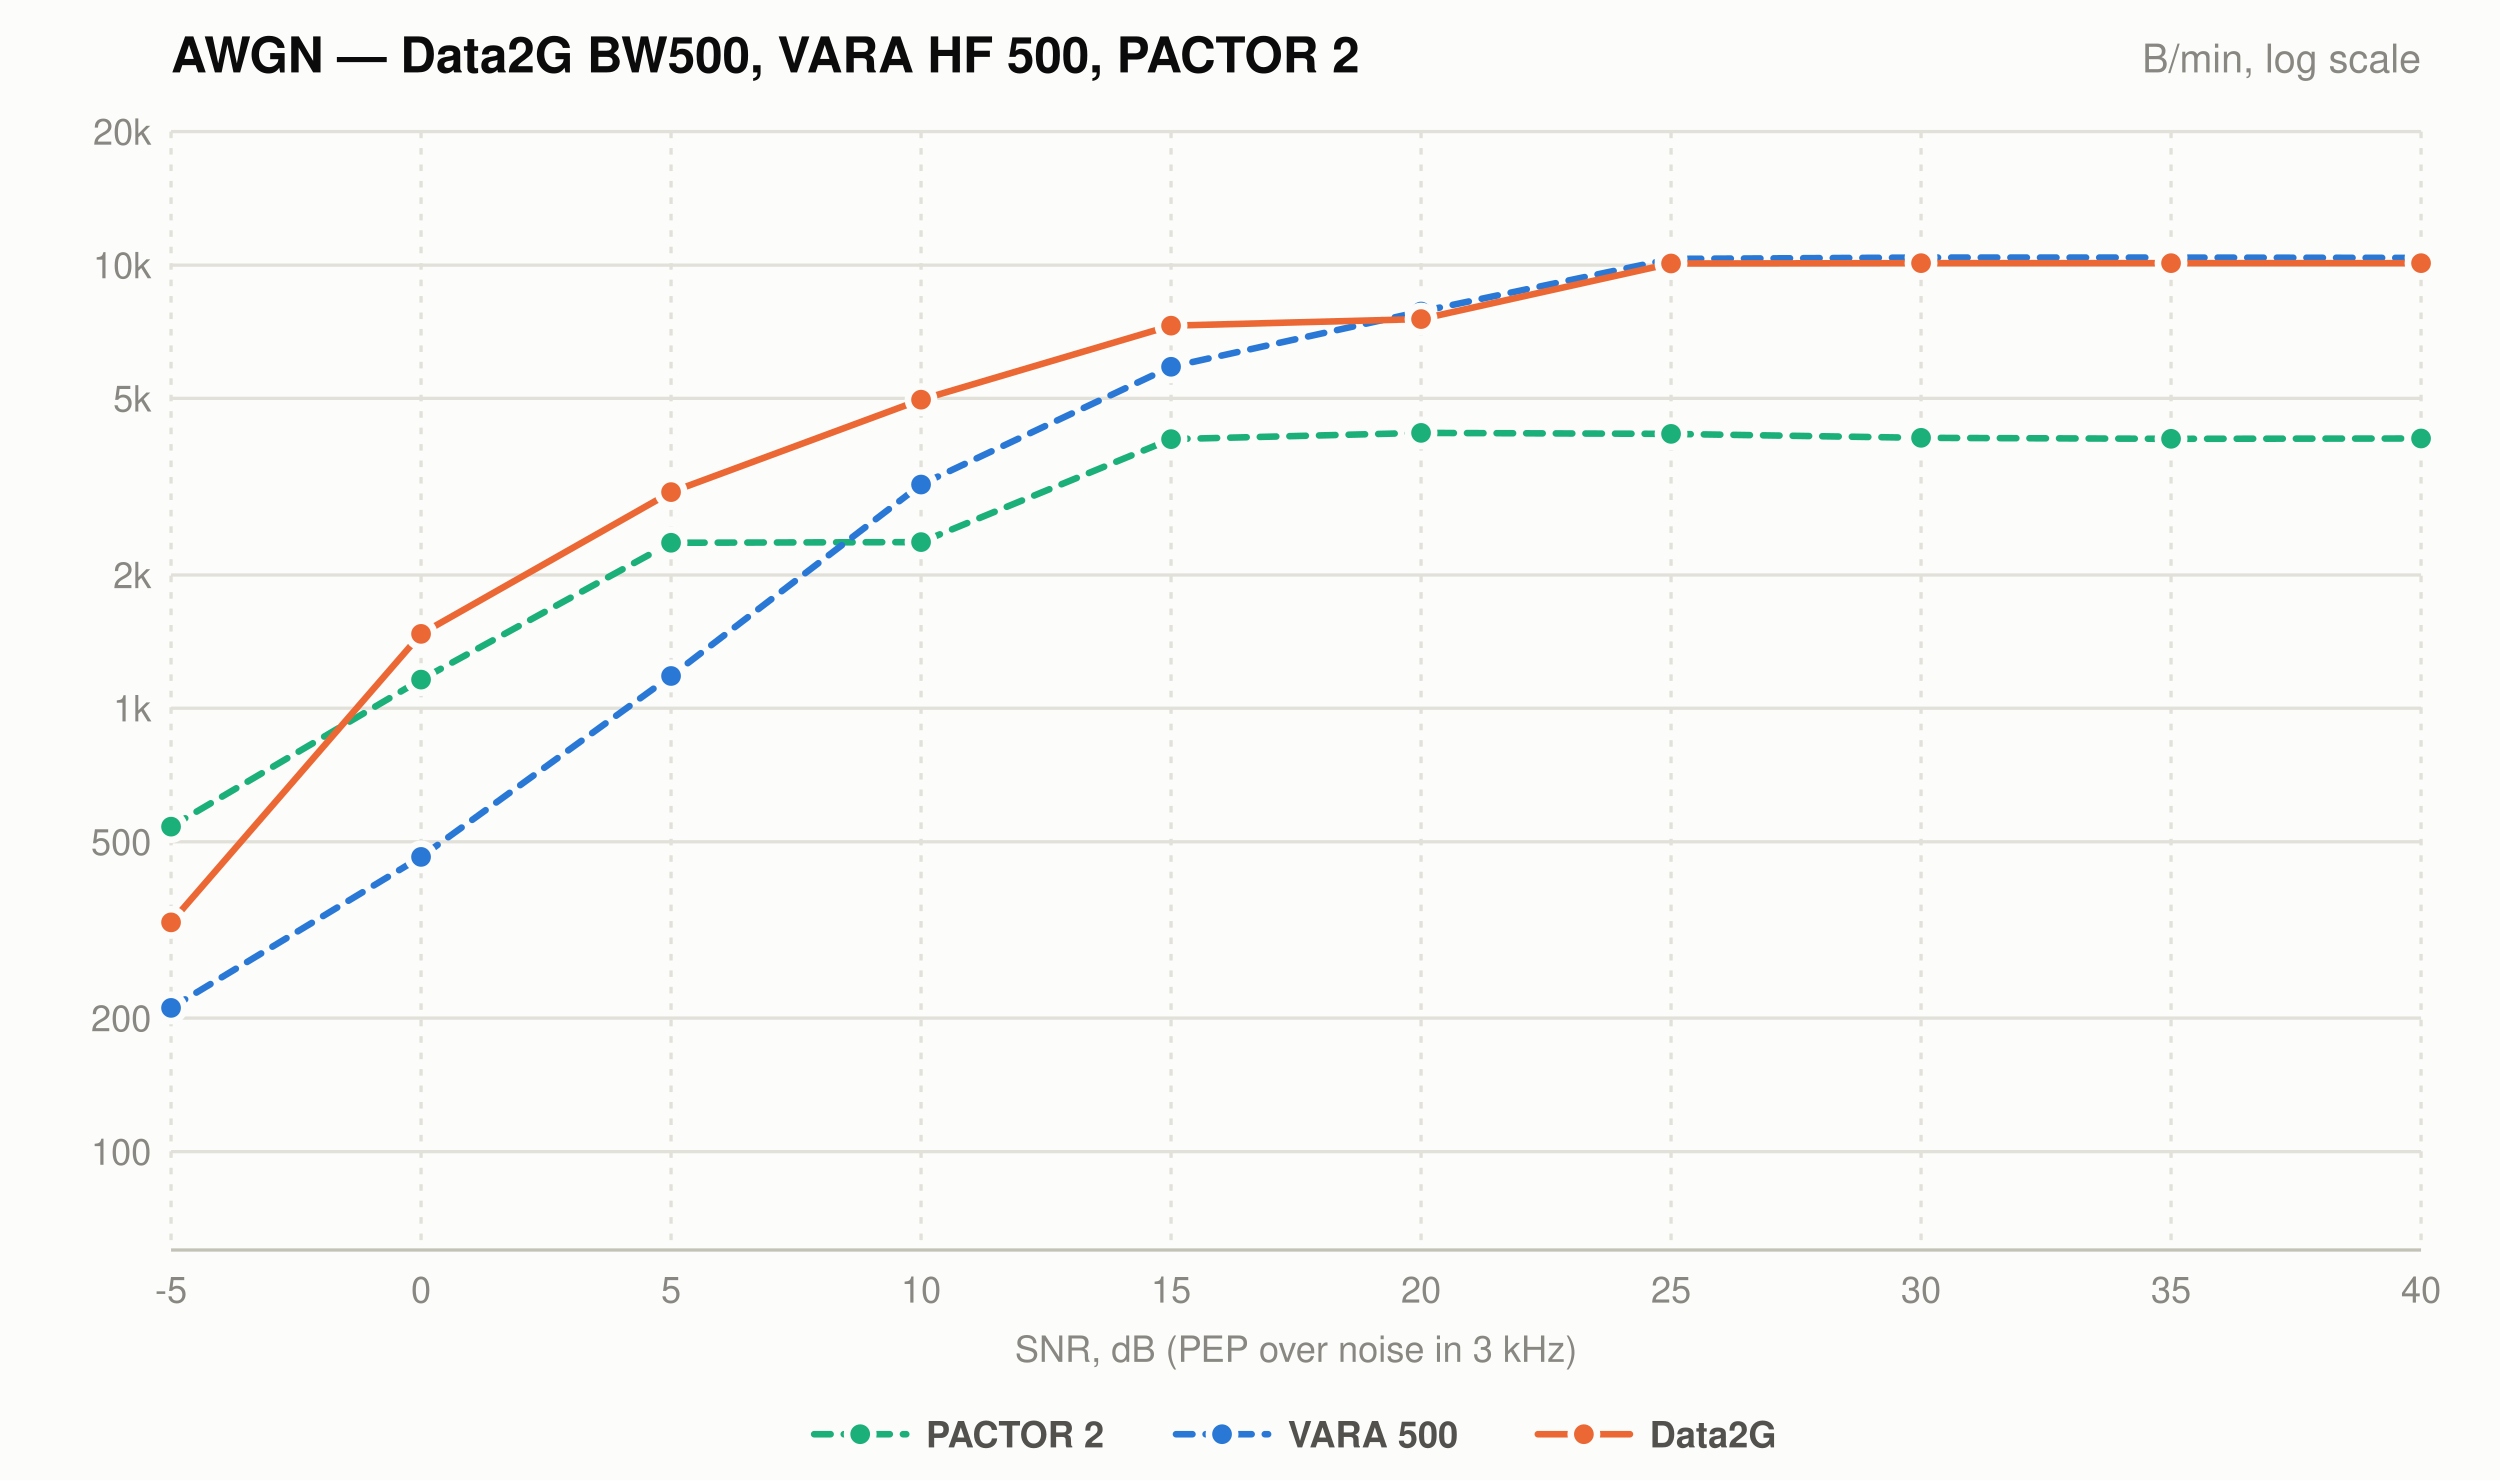
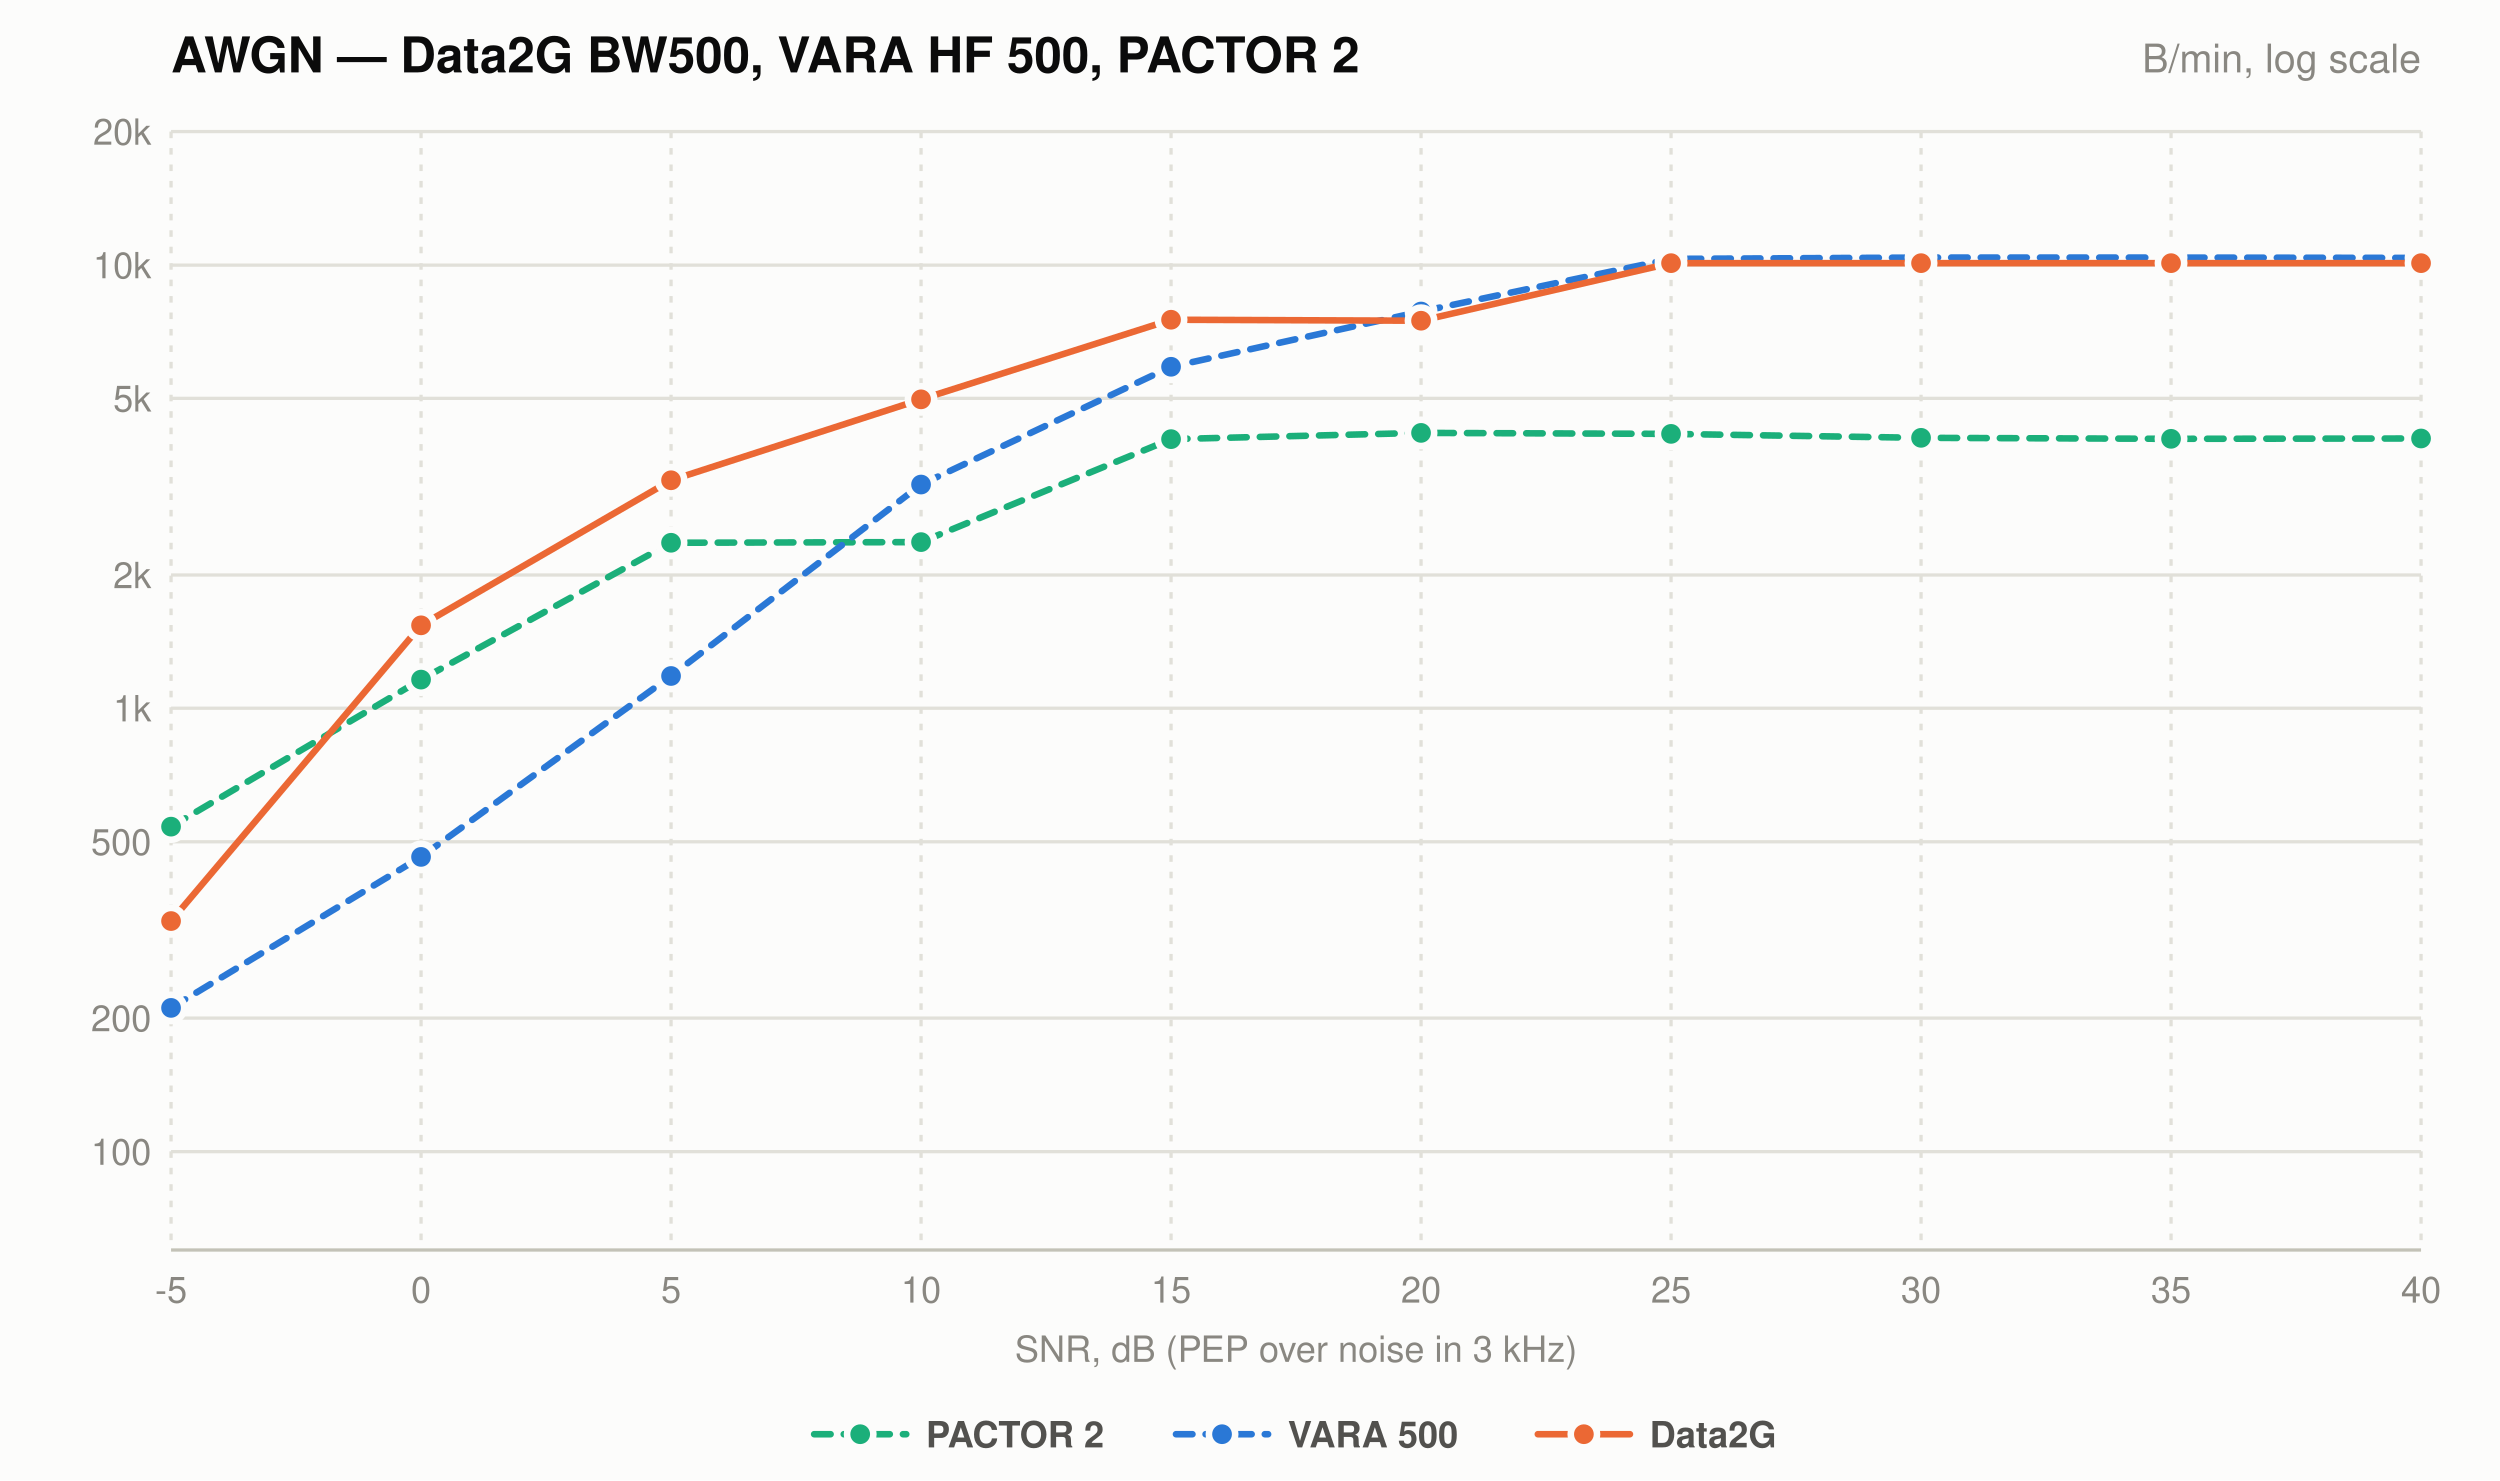
<svg xmlns="http://www.w3.org/2000/svg" viewBox="0 0 760 450" width="760" height="450" font-family="-apple-system, BlinkMacSystemFont, 'Segoe UI', Helvetica, Arial, sans-serif">
  <rect width="760" height="450" fill="#fcfcfb" />
  <text x="52" y="22" font-size="15" font-weight="600" fill="#0b0b0b">AWGN — Data2G BW500, VARA HF 500, PACTOR 2</text>
  <text x="736" y="22" font-size="12" fill="#898781" text-anchor="end">B/min, log scale</text>
  <line x1="52" x2="736" y1="350.1" y2="350.1" stroke="#e1e0d9" />
  <text x="46" y="354.1" font-size="11" fill="#898781" text-anchor="end">100</text>
  <line x1="52" x2="736" y1="309.5" y2="309.5" stroke="#e1e0d9" />
  <text x="46" y="313.5" font-size="11" fill="#898781" text-anchor="end">200</text>
  <line x1="52" x2="736" y1="255.9" y2="255.9" stroke="#e1e0d9" />
  <text x="46" y="259.9" font-size="11" fill="#898781" text-anchor="end">500</text>
  <line x1="52" x2="736" y1="215.3" y2="215.3" stroke="#e1e0d9" />
  <text x="46" y="219.3" font-size="11" fill="#898781" text-anchor="end">1k</text>
  <line x1="52" x2="736" y1="174.8" y2="174.8" stroke="#e1e0d9" />
  <text x="46" y="178.8" font-size="11" fill="#898781" text-anchor="end">2k</text>
  <line x1="52" x2="736" y1="121.1" y2="121.1" stroke="#e1e0d9" />
  <text x="46" y="125.1" font-size="11" fill="#898781" text-anchor="end">5k</text>
  <line x1="52" x2="736" y1="80.6" y2="80.6" stroke="#e1e0d9" />
  <text x="46" y="84.6" font-size="11" fill="#898781" text-anchor="end">10k</text>
  <line x1="52" x2="736" y1="40.0" y2="40.0" stroke="#e1e0d9" />
  <text x="46" y="44.0" font-size="11" fill="#898781" text-anchor="end">20k</text>
  <line x1="52.0" x2="52.0" y1="40" y2="380" stroke="#e1e0d9" stroke-dasharray="2 3" />
  <text x="52.0" y="396" font-size="11" fill="#898781" text-anchor="middle">-5</text>
  <line x1="128.0" x2="128.0" y1="40" y2="380" stroke="#e1e0d9" stroke-dasharray="2 3" />
  <text x="128.0" y="396" font-size="11" fill="#898781" text-anchor="middle">0</text>
  <line x1="204.0" x2="204.0" y1="40" y2="380" stroke="#e1e0d9" stroke-dasharray="2 3" />
  <text x="204.0" y="396" font-size="11" fill="#898781" text-anchor="middle">5</text>
  <line x1="280.0" x2="280.0" y1="40" y2="380" stroke="#e1e0d9" stroke-dasharray="2 3" />
  <text x="280.0" y="396" font-size="11" fill="#898781" text-anchor="middle">10</text>
  <line x1="356.0" x2="356.0" y1="40" y2="380" stroke="#e1e0d9" stroke-dasharray="2 3" />
  <text x="356.0" y="396" font-size="11" fill="#898781" text-anchor="middle">15</text>
  <line x1="432.0" x2="432.0" y1="40" y2="380" stroke="#e1e0d9" stroke-dasharray="2 3" />
  <text x="432.0" y="396" font-size="11" fill="#898781" text-anchor="middle">20</text>
  <line x1="508.0" x2="508.0" y1="40" y2="380" stroke="#e1e0d9" stroke-dasharray="2 3" />
  <text x="508.0" y="396" font-size="11" fill="#898781" text-anchor="middle">25</text>
  <line x1="584.0" x2="584.0" y1="40" y2="380" stroke="#e1e0d9" stroke-dasharray="2 3" />
  <text x="584.0" y="396" font-size="11" fill="#898781" text-anchor="middle">30</text>
  <line x1="660.0" x2="660.0" y1="40" y2="380" stroke="#e1e0d9" stroke-dasharray="2 3" />
  <text x="660.0" y="396" font-size="11" fill="#898781" text-anchor="middle">35</text>
  <line x1="736.0" x2="736.0" y1="40" y2="380" stroke="#e1e0d9" stroke-dasharray="2 3" />
  <text x="736.0" y="396" font-size="11" fill="#898781" text-anchor="middle">40</text>
  <line x1="52" x2="736" y1="380" y2="380" stroke="#c3c2b7" />
  <text x="394.0" y="414" font-size="11" fill="#898781" text-anchor="middle">SNR, dB (PEP over noise in 3 kHz)</text>
  <path d="M52.0,251.3L128.0,206.6L204.0,165.0L280.0,164.8L356.0,133.5L432.0,131.6L508.0,131.9L584.0,133.1L660.0,133.4L736.0,133.3" fill="none" stroke="#1baf7a" stroke-width="2" stroke-linejoin="round" stroke-linecap="round" stroke-dasharray="5 4" />
  <circle cx="52.0" cy="251.3" r="4" fill="#1baf7a" stroke="#fcfcfb" stroke-width="2" />
  <circle cx="128.0" cy="206.6" r="4" fill="#1baf7a" stroke="#fcfcfb" stroke-width="2" />
  <circle cx="204.0" cy="165.0" r="4" fill="#1baf7a" stroke="#fcfcfb" stroke-width="2" />
  <circle cx="280.0" cy="164.8" r="4" fill="#1baf7a" stroke="#fcfcfb" stroke-width="2" />
  <circle cx="356.0" cy="133.5" r="4" fill="#1baf7a" stroke="#fcfcfb" stroke-width="2" />
  <circle cx="432.0" cy="131.6" r="4" fill="#1baf7a" stroke="#fcfcfb" stroke-width="2" />
  <circle cx="508.0" cy="131.9" r="4" fill="#1baf7a" stroke="#fcfcfb" stroke-width="2" />
  <circle cx="584.0" cy="133.1" r="4" fill="#1baf7a" stroke="#fcfcfb" stroke-width="2" />
  <circle cx="660.0" cy="133.4" r="4" fill="#1baf7a" stroke="#fcfcfb" stroke-width="2" />
  <circle cx="736.0" cy="133.3" r="4" fill="#1baf7a" stroke="#fcfcfb" stroke-width="2" />
  <path d="M52.0,306.4L128.0,260.5L204.0,205.5L280.0,147.3L356.0,111.5L432.0,94.7L508.0,78.7L584.0,78.3L660.0,78.3L736.0,78.4" fill="none" stroke="#2a78d6" stroke-width="2" stroke-linejoin="round" stroke-linecap="round" stroke-dasharray="5 4" />
  <circle cx="52.0" cy="306.4" r="4" fill="#2a78d6" stroke="#fcfcfb" stroke-width="2" />
  <circle cx="128.0" cy="260.5" r="4" fill="#2a78d6" stroke="#fcfcfb" stroke-width="2" />
  <circle cx="204.0" cy="205.5" r="4" fill="#2a78d6" stroke="#fcfcfb" stroke-width="2" />
  <circle cx="280.0" cy="147.3" r="4" fill="#2a78d6" stroke="#fcfcfb" stroke-width="2" />
  <circle cx="356.0" cy="111.5" r="4" fill="#2a78d6" stroke="#fcfcfb" stroke-width="2" />
  <circle cx="432.0" cy="94.7" r="4" fill="#2a78d6" stroke="#fcfcfb" stroke-width="2" />
  <circle cx="508.0" cy="78.7" r="4" fill="#2a78d6" stroke="#fcfcfb" stroke-width="2" />
  <circle cx="584.0" cy="78.3" r="4" fill="#2a78d6" stroke="#fcfcfb" stroke-width="2" />
  <circle cx="660.0" cy="78.3" r="4" fill="#2a78d6" stroke="#fcfcfb" stroke-width="2" />
  <circle cx="736.0" cy="78.4" r="4" fill="#2a78d6" stroke="#fcfcfb" stroke-width="2" />
-   <path d="M52.0,280.4L128.0,192.7L204.0,149.6L280.0,121.5L356.0,99.0L432.0,97.0L508.0,80.1L584.0,80.0L660.0,80.0L736.0,80.0" fill="none" stroke="#eb6834" stroke-width="2" stroke-linejoin="round" stroke-linecap="round" />
-   <circle cx="52.0" cy="280.4" r="4" fill="#eb6834" stroke="#fcfcfb" stroke-width="2" />
-   <circle cx="128.0" cy="192.7" r="4" fill="#eb6834" stroke="#fcfcfb" stroke-width="2" />
-   <circle cx="204.0" cy="149.6" r="4" fill="#eb6834" stroke="#fcfcfb" stroke-width="2" />
-   <circle cx="280.0" cy="121.5" r="4" fill="#eb6834" stroke="#fcfcfb" stroke-width="2" />
-   <circle cx="356.0" cy="99.0" r="4" fill="#eb6834" stroke="#fcfcfb" stroke-width="2" />
-   <circle cx="432.0" cy="97.0" r="4" fill="#eb6834" stroke="#fcfcfb" stroke-width="2" />
-   <circle cx="508.0" cy="80.1" r="4" fill="#eb6834" stroke="#fcfcfb" stroke-width="2" />
+   <path d="M52.0,280.0L128.0,190.1L204.0,146.0L280.0,121.4L356.0,97.2L432.0,97.5L508.0,80.0L584.0,80.0L660.0,80.0L736.0,80.0" fill="none" stroke="#eb6834" stroke-width="2" stroke-linejoin="round" stroke-linecap="round" />
+   <circle cx="52.0" cy="280.0" r="4" fill="#eb6834" stroke="#fcfcfb" stroke-width="2" />
+   <circle cx="128.0" cy="190.1" r="4" fill="#eb6834" stroke="#fcfcfb" stroke-width="2" />
+   <circle cx="204.0" cy="146.0" r="4" fill="#eb6834" stroke="#fcfcfb" stroke-width="2" />
+   <circle cx="280.0" cy="121.4" r="4" fill="#eb6834" stroke="#fcfcfb" stroke-width="2" />
+   <circle cx="356.0" cy="97.2" r="4" fill="#eb6834" stroke="#fcfcfb" stroke-width="2" />
+   <circle cx="432.0" cy="97.5" r="4" fill="#eb6834" stroke="#fcfcfb" stroke-width="2" />
+   <circle cx="508.0" cy="80.0" r="4" fill="#eb6834" stroke="#fcfcfb" stroke-width="2" />
  <circle cx="584.0" cy="80.0" r="4" fill="#eb6834" stroke="#fcfcfb" stroke-width="2" />
  <circle cx="660.0" cy="80.0" r="4" fill="#eb6834" stroke="#fcfcfb" stroke-width="2" />
  <circle cx="736.0" cy="80.0" r="4" fill="#eb6834" stroke="#fcfcfb" stroke-width="2" />
  <line x1="247.5" x2="275.5" y1="436" y2="436" stroke="#1baf7a" stroke-width="2" stroke-linecap="round" stroke-dasharray="5 4" />
  <circle cx="261.5" cy="436" r="4" fill="#1baf7a" stroke="#fcfcfb" stroke-width="2" />
  <text x="281.5" y="440" font-size="11" font-weight="600" fill="#52514e">PACTOR 2</text>
  <line x1="357.5" x2="385.5" y1="436" y2="436" stroke="#2a78d6" stroke-width="2" stroke-linecap="round" stroke-dasharray="5 4" />
  <circle cx="371.5" cy="436" r="4" fill="#2a78d6" stroke="#fcfcfb" stroke-width="2" />
  <text x="391.5" y="440" font-size="11" font-weight="600" fill="#52514e">VARA 500</text>
  <line x1="467.5" x2="495.5" y1="436" y2="436" stroke="#eb6834" stroke-width="2" stroke-linecap="round" />
  <circle cx="481.5" cy="436" r="4" fill="#eb6834" stroke="#fcfcfb" stroke-width="2" />
  <text x="501.5" y="440" font-size="11" font-weight="600" fill="#52514e">Data2G</text>
</svg>
